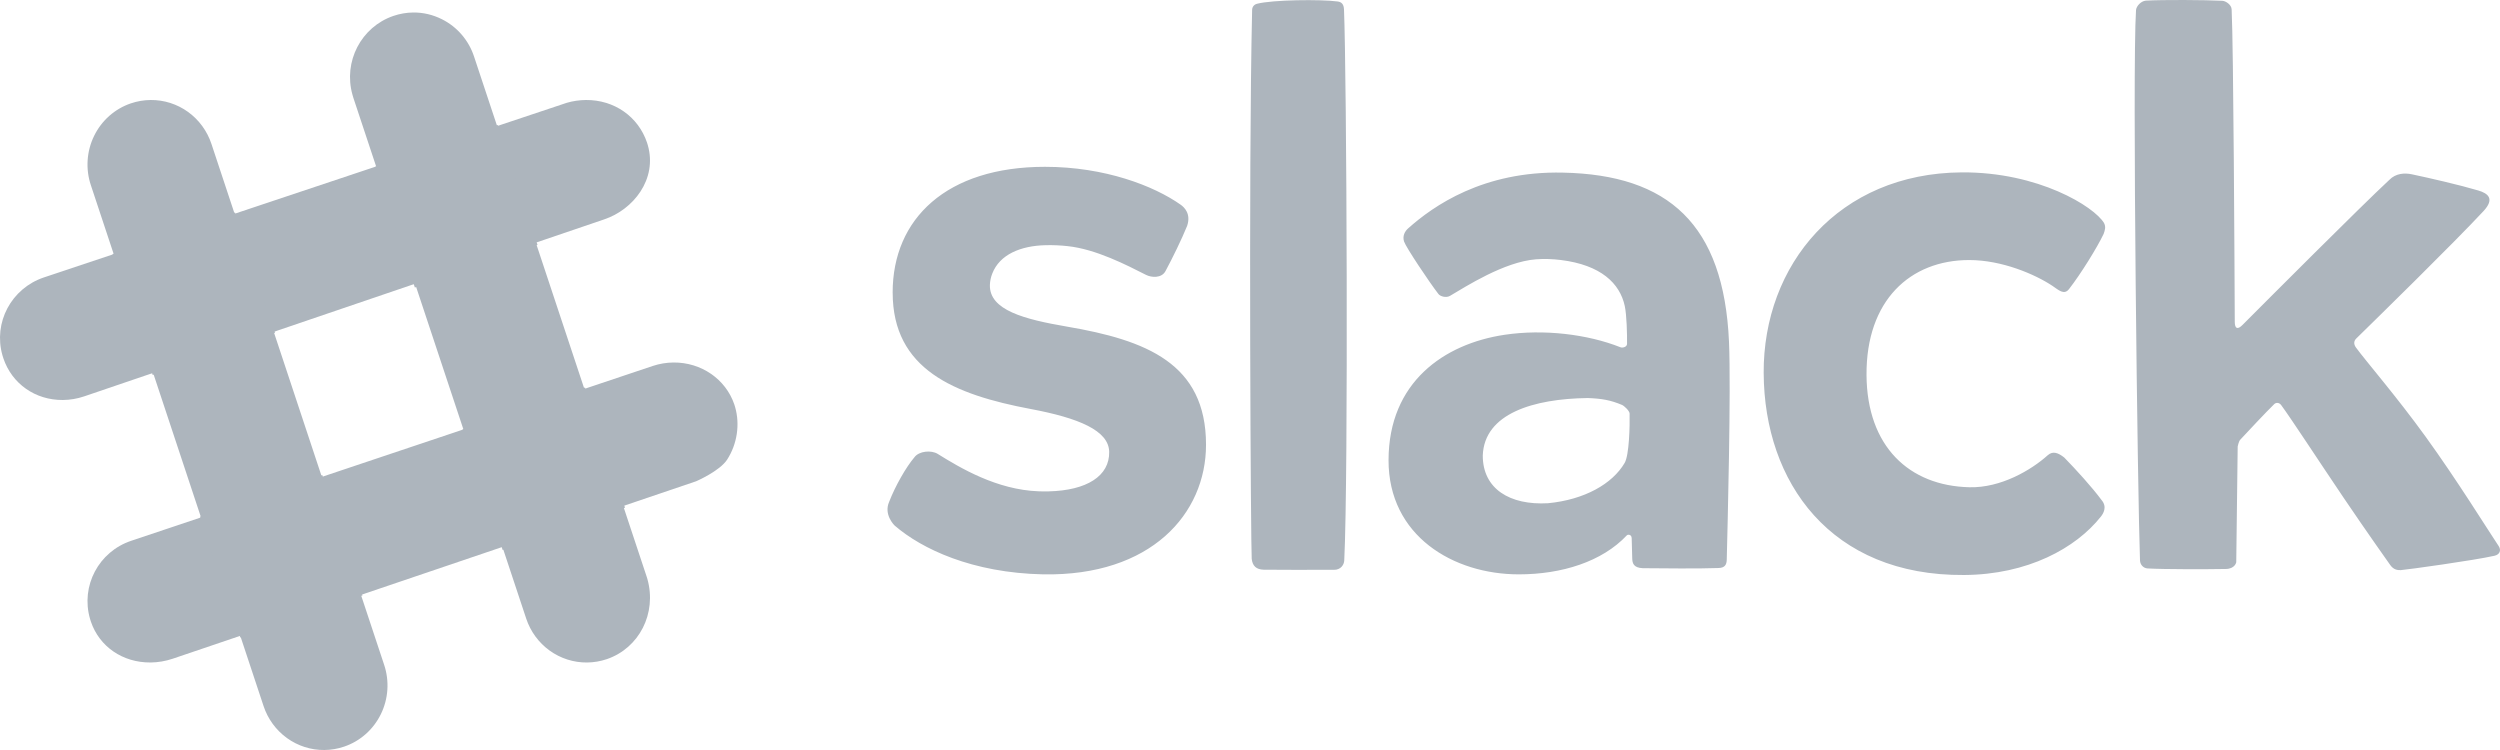
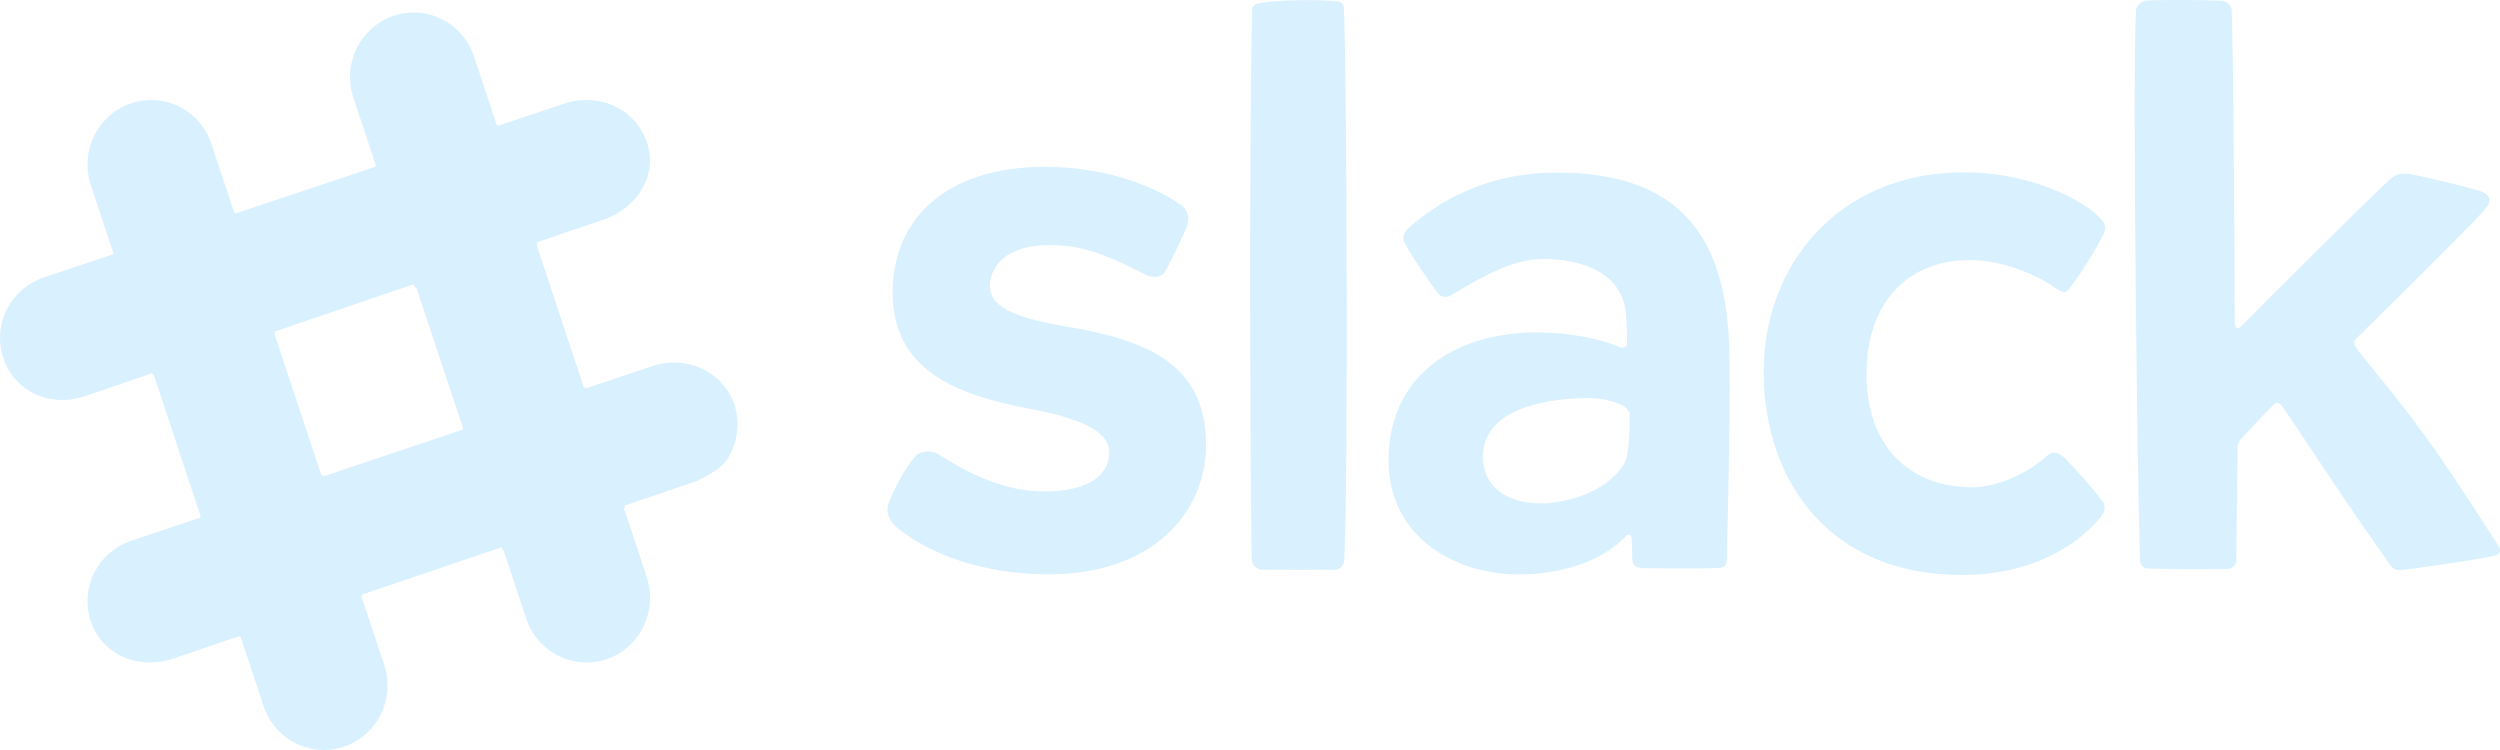
<svg xmlns="http://www.w3.org/2000/svg" width="120" height="36" viewBox="0 0 120 36" fill="none">
-   <path d="M42.847 14.044C42.847 10.489 45.443 8.007 50.16 8.007C53.038 8.007 55.393 8.925 56.669 9.824C56.851 9.952 57.177 10.264 56.982 10.843C56.731 11.466 56.272 12.404 55.943 13.014C55.751 13.369 55.262 13.322 55.011 13.195C54.102 12.735 52.611 11.957 51.242 11.814C50.895 11.776 50.546 11.761 50.198 11.769C48.992 11.795 47.984 12.214 47.629 13.132C47.56 13.306 47.521 13.491 47.515 13.678C47.482 14.889 49.169 15.326 51.213 15.677C55.014 16.327 57.889 17.44 57.889 21.346C57.889 24.663 55.249 27.661 50.076 27.569C46.666 27.5 44.247 26.349 42.951 25.233C42.907 25.195 42.413 24.693 42.678 24.09C42.98 23.312 43.491 22.422 43.892 21.949C44.115 21.645 44.703 21.597 45.009 21.787C46.078 22.45 47.837 23.513 49.864 23.583C50.024 23.589 50.182 23.59 50.338 23.586C52.161 23.542 53.264 22.851 53.241 21.688C53.222 20.664 51.776 20.065 49.474 19.632C45.802 18.941 42.848 17.733 42.848 14.044H42.847ZM76.205 19.106C73.616 19.14 71.242 19.846 71.173 21.867C71.172 23.47 72.475 24.258 74.303 24.155C76.057 23.986 77.394 23.227 77.984 22.219C78.201 21.845 78.235 20.448 78.221 19.85C78.218 19.723 77.966 19.483 77.856 19.436C77.306 19.205 76.899 19.133 76.205 19.105L76.205 19.106ZM67.589 10.964C68.8 9.882 71.201 8.198 75.027 8.286C80.076 8.391 82.743 10.755 82.992 16.409C83.094 18.741 82.924 25.245 82.884 26.866C82.878 27.098 82.799 27.259 82.485 27.265C81.654 27.298 79.733 27.285 78.85 27.273C78.405 27.252 78.353 27.031 78.347 26.8C78.344 26.649 78.331 26.201 78.321 25.835C78.316 25.642 78.134 25.647 78.087 25.697C76.903 26.96 74.963 27.569 72.901 27.569C69.766 27.569 66.64 25.728 66.65 22.081C66.659 18.346 69.312 16.503 72.225 16.069C74.091 15.791 76.194 16.038 77.786 16.67C77.888 16.711 78.096 16.652 78.098 16.507C78.104 16.032 78.081 15.124 77.99 14.694C77.756 13.599 76.841 12.718 74.919 12.48C74.523 12.432 74.124 12.416 73.725 12.447C72.197 12.567 70.358 13.757 69.597 14.203C69.417 14.307 69.137 14.231 69.046 14.114C68.601 13.54 67.484 11.864 67.396 11.596C67.308 11.328 67.433 11.103 67.589 10.963L67.589 10.964V10.964ZM84.656 17.917C84.626 12.707 88.261 8.313 94.163 8.274C97.846 8.25 100.522 9.918 100.993 10.704C101.089 10.889 101.04 11.043 100.974 11.229C100.662 11.886 99.874 13.156 99.313 13.876C99.074 14.182 98.815 13.92 98.513 13.719C97.676 13.163 96.087 12.482 94.522 12.482C91.683 12.483 89.569 14.426 89.593 18.002C89.615 21.434 91.64 23.32 94.532 23.388C96.043 23.426 97.508 22.558 98.296 21.847C98.544 21.632 98.8 21.739 99.082 21.96C99.637 22.527 100.433 23.401 100.875 24.003C101.164 24.337 100.947 24.665 100.843 24.796C99.646 26.309 97.334 27.582 94.273 27.6C87.865 27.645 84.686 23.145 84.657 17.918L84.656 17.917ZM115.245 27.365C115.546 27.342 118.755 26.9 119.741 26.675C119.985 26.619 120.072 26.414 119.935 26.21C119.385 25.386 117.939 23.047 116.424 20.953C115.031 19.027 113.562 17.333 113.087 16.682C112.971 16.523 112.977 16.368 113.104 16.245C114.007 15.362 117.787 11.662 119.208 10.133C119.758 9.539 119.427 9.283 118.96 9.144C118.058 8.876 116.598 8.541 115.767 8.366C115.417 8.292 114.996 8.318 114.69 8.632C113.269 9.955 108.933 14.301 107.638 15.6C107.405 15.834 107.27 15.782 107.269 15.447C107.258 12.943 107.208 2.22 107.119 0.456C107.113 0.223 106.832 0.046 106.673 0.038C105.86 -0.005 103.803 -0.017 102.993 0.031C102.766 0.056 102.549 0.287 102.529 0.482C102.343 3.303 102.609 24.005 102.72 26.901C102.728 27.11 102.884 27.273 103.083 27.285C103.891 27.331 105.891 27.328 106.824 27.311C107.284 27.311 107.34 26.988 107.34 26.988L107.409 21.433C107.409 21.433 107.456 21.186 107.533 21.105C107.862 20.751 108.773 19.776 109.161 19.4C109.254 19.309 109.401 19.316 109.496 19.444C109.957 20.065 111.273 22.085 112.492 23.889C113.612 25.546 114.658 27.017 114.731 27.121C114.9 27.36 115.097 27.37 115.245 27.366V27.365H115.245ZM60.655 27.346C60.938 27.355 63.079 27.353 64.028 27.351C64.348 27.358 64.514 27.116 64.524 26.903C64.726 22.842 64.64 3.51 64.512 0.458C64.502 0.194 64.389 0.095 64.208 0.071C63.394 -0.038 61.079 -0.013 60.338 0.181C60.193 0.219 60.107 0.329 60.102 0.47C59.921 8.339 60.043 26.48 60.082 26.823C60.12 27.167 60.3 27.334 60.656 27.346H60.655V27.346Z" fill="#ADB5BD" />
-   <path d="M3.018 19.2C1.695 19.21 0.574 18.424 0.161 17.197C0.146 17.151 0.131 17.104 0.118 17.057C-0.332 15.486 0.541 13.843 2.106 13.317L27.207 4.934C27.505 4.848 27.814 4.803 28.124 4.8C29.482 4.79 30.634 5.593 31.057 6.845L31.094 6.966C31.564 8.603 30.397 10.063 28.999 10.531C28.998 10.532 28.744 10.617 4.037 19.027C3.709 19.138 3.365 19.197 3.018 19.2V19.2Z" fill="#ADB5BD" />
-   <path d="M7.222 31.799C5.893 31.809 4.771 31.04 4.364 29.841C4.348 29.796 4.334 29.75 4.321 29.703C3.865 28.127 4.735 26.479 6.301 25.957L31.335 17.565C31.658 17.458 31.992 17.403 32.328 17.4C33.661 17.39 34.833 18.198 35.246 19.411L35.285 19.537C35.526 20.375 35.383 21.317 34.903 22.061C34.544 22.614 33.414 23.101 33.414 23.101L8.286 31.62C7.943 31.735 7.584 31.796 7.222 31.8V31.799V31.799Z" fill="#ADB5BD" />
-   <path d="M28.179 31.8C27.535 31.806 26.905 31.605 26.38 31.226C25.855 30.847 25.462 30.309 25.257 29.69L16.96 4.691L16.919 4.551C16.469 2.957 17.334 1.294 18.883 0.764C19.193 0.658 19.514 0.603 19.836 0.6C20.316 0.596 20.779 0.706 21.216 0.925C21.576 1.106 21.897 1.356 22.161 1.663C22.425 1.97 22.627 2.327 22.754 2.713L31.05 27.71L31.074 27.79C31.54 29.445 30.677 31.109 29.128 31.639C28.822 31.742 28.502 31.797 28.179 31.8V31.8Z" fill="#ADB5BD" />
-   <path d="M15.571 36C14.927 36.006 14.297 35.805 13.773 35.426C13.248 35.046 12.854 34.508 12.65 33.888L4.361 8.888C4.232 8.503 4.18 8.095 4.207 7.689C4.234 7.282 4.339 6.886 4.518 6.521C4.696 6.156 4.943 5.831 5.245 5.563C5.548 5.296 5.899 5.091 6.279 4.962C6.586 4.858 6.906 4.803 7.229 4.8C7.873 4.794 8.503 4.994 9.027 5.373C9.552 5.753 9.945 6.291 10.15 6.91L18.439 31.911C18.568 32.297 18.62 32.705 18.593 33.111C18.566 33.517 18.46 33.914 18.282 34.279C18.103 34.644 17.856 34.97 17.553 35.237C17.251 35.505 16.899 35.709 16.518 35.838C16.213 35.942 15.893 35.997 15.57 36H15.571V36Z" fill="#ADB5BD" />
-   <path d="M24.127 26.4L30 24.368L28.08 18.6L22.2 20.61L24.127 26.4V26.4Z" fill="#ADB5BD" />
-   <path d="M11.537 30.6L17.4 28.58L15.469 22.8L9.6 24.8L11.537 30.6V30.6Z" fill="#ADB5BD" />
-   <path d="M19.913 13.8L25.8 11.753L23.898 6L18 8.013L19.913 13.8Z" fill="#ADB5BD" />
-   <path d="M7.33 18L13.2 15.972L11.28 10.2L5.4 12.194L7.33 18V18Z" fill="#ADB5BD" />
+   <path d="M42.847 14.044C42.847 10.489 45.443 8.007 50.16 8.007C53.038 8.007 55.393 8.925 56.669 9.824C56.851 9.952 57.177 10.264 56.982 10.843C56.731 11.466 56.272 12.404 55.943 13.014C55.751 13.369 55.262 13.322 55.011 13.195C54.102 12.735 52.611 11.957 51.242 11.814C50.895 11.776 50.546 11.761 50.198 11.769C48.992 11.795 47.984 12.214 47.629 13.132C47.56 13.306 47.521 13.491 47.515 13.678C47.482 14.889 49.169 15.326 51.213 15.677C55.014 16.327 57.889 17.44 57.889 21.346C57.889 24.663 55.249 27.661 50.076 27.569C46.666 27.5 44.247 26.349 42.951 25.233C42.907 25.195 42.413 24.693 42.678 24.09C42.98 23.312 43.491 22.422 43.892 21.949C44.115 21.645 44.703 21.597 45.009 21.787C46.078 22.45 47.837 23.513 49.864 23.583C50.024 23.589 50.182 23.59 50.338 23.586C52.161 23.542 53.264 22.851 53.241 21.688C53.222 20.664 51.776 20.065 49.474 19.632C45.802 18.941 42.848 17.733 42.848 14.044H42.847ZM76.205 19.106C73.616 19.14 71.242 19.846 71.173 21.867C71.172 23.47 72.475 24.258 74.303 24.155C76.057 23.986 77.394 23.227 77.984 22.219C78.201 21.845 78.235 20.448 78.221 19.85C78.218 19.723 77.966 19.483 77.856 19.436C77.306 19.205 76.899 19.133 76.205 19.105L76.205 19.106ZM67.589 10.964C68.8 9.882 71.201 8.198 75.027 8.286C80.076 8.391 82.743 10.755 82.992 16.409C83.094 18.741 82.924 25.245 82.884 26.866C82.878 27.098 82.799 27.259 82.485 27.265C81.654 27.298 79.733 27.285 78.85 27.273C78.405 27.252 78.353 27.031 78.347 26.8C78.344 26.649 78.331 26.201 78.321 25.835C78.316 25.642 78.134 25.647 78.087 25.697C76.903 26.96 74.963 27.569 72.901 27.569C69.766 27.569 66.64 25.728 66.65 22.081C66.659 18.346 69.312 16.503 72.225 16.069C74.091 15.791 76.194 16.038 77.786 16.67C77.888 16.711 78.096 16.652 78.098 16.507C78.104 16.032 78.081 15.124 77.99 14.694C77.756 13.599 76.841 12.718 74.919 12.48C74.523 12.432 74.124 12.416 73.725 12.447C72.197 12.567 70.358 13.757 69.597 14.203C69.417 14.307 69.137 14.231 69.046 14.114C68.601 13.54 67.484 11.864 67.396 11.596C67.308 11.328 67.433 11.103 67.589 10.963L67.589 10.964V10.964ZM84.656 17.917C84.626 12.707 88.261 8.313 94.163 8.274C97.846 8.25 100.522 9.918 100.993 10.704C101.089 10.889 101.04 11.043 100.974 11.229C100.662 11.886 99.874 13.156 99.313 13.876C99.074 14.182 98.815 13.92 98.513 13.719C97.676 13.163 96.087 12.482 94.522 12.482C91.683 12.483 89.569 14.426 89.593 18.002C89.615 21.434 91.64 23.32 94.532 23.388C96.043 23.426 97.508 22.558 98.296 21.847C98.544 21.632 98.8 21.739 99.082 21.96C99.637 22.527 100.433 23.401 100.875 24.003C101.164 24.337 100.947 24.665 100.843 24.796C99.646 26.309 97.334 27.582 94.273 27.6C87.865 27.645 84.686 23.145 84.657 17.918L84.656 17.917ZM115.245 27.365C115.546 27.342 118.755 26.9 119.741 26.675C119.985 26.619 120.072 26.414 119.935 26.21C119.385 25.386 117.939 23.047 116.424 20.953C115.031 19.027 113.562 17.333 113.087 16.682C112.971 16.523 112.977 16.368 113.104 16.245C114.007 15.362 117.787 11.662 119.208 10.133C119.758 9.539 119.427 9.283 118.96 9.144C118.058 8.876 116.598 8.541 115.767 8.366C115.417 8.292 114.996 8.318 114.69 8.632C113.269 9.955 108.933 14.301 107.638 15.6C107.405 15.834 107.27 15.782 107.269 15.447C107.258 12.943 107.208 2.22 107.119 0.456C107.113 0.223 106.832 0.046 106.673 0.038C105.86 -0.005 103.803 -0.017 102.993 0.031C102.766 0.056 102.549 0.287 102.529 0.482C102.343 3.303 102.609 24.005 102.72 26.901C102.728 27.11 102.884 27.273 103.083 27.285C103.891 27.331 105.891 27.328 106.824 27.311C107.284 27.311 107.34 26.988 107.34 26.988L107.409 21.433C107.409 21.433 107.456 21.186 107.533 21.105C107.862 20.751 108.773 19.776 109.161 19.4C109.254 19.309 109.401 19.316 109.496 19.444C109.957 20.065 111.273 22.085 112.492 23.889C113.612 25.546 114.658 27.017 114.731 27.121C114.9 27.36 115.097 27.37 115.245 27.366V27.365H115.245ZM60.655 27.346C60.938 27.355 63.079 27.353 64.028 27.351C64.348 27.358 64.514 27.116 64.524 26.903C64.726 22.842 64.64 3.51 64.512 0.458C64.502 0.194 64.389 0.095 64.208 0.071C63.394 -0.038 61.079 -0.013 60.338 0.181C60.193 0.219 60.107 0.329 60.102 0.47C59.921 8.339 60.043 26.48 60.082 26.823C60.12 27.167 60.3 27.334 60.656 27.346H60.655V27.346Z" fill="#d9f0ff" />
+   <path d="M3.018 19.2C1.695 19.21 0.574 18.424 0.161 17.197C0.146 17.151 0.131 17.104 0.118 17.057C-0.332 15.486 0.541 13.843 2.106 13.317L27.207 4.934C27.505 4.848 27.814 4.803 28.124 4.8C29.482 4.79 30.634 5.593 31.057 6.845L31.094 6.966C31.564 8.603 30.397 10.063 28.999 10.531C28.998 10.532 28.744 10.617 4.037 19.027C3.709 19.138 3.365 19.197 3.018 19.2V19.2Z" fill="#d9f0ff" />
+   <path d="M7.222 31.799C5.893 31.809 4.771 31.04 4.364 29.841C4.348 29.796 4.334 29.75 4.321 29.703C3.865 28.127 4.735 26.479 6.301 25.957L31.335 17.565C31.658 17.458 31.992 17.403 32.328 17.4C33.661 17.39 34.833 18.198 35.246 19.411L35.285 19.537C35.526 20.375 35.383 21.317 34.903 22.061C34.544 22.614 33.414 23.101 33.414 23.101L8.286 31.62C7.943 31.735 7.584 31.796 7.222 31.8V31.799V31.799Z" fill="#d9f0ff" />
+   <path d="M28.179 31.8C27.535 31.806 26.905 31.605 26.38 31.226C25.855 30.847 25.462 30.309 25.257 29.69L16.96 4.691L16.919 4.551C16.469 2.957 17.334 1.294 18.883 0.764C19.193 0.658 19.514 0.603 19.836 0.6C20.316 0.596 20.779 0.706 21.216 0.925C21.576 1.106 21.897 1.356 22.161 1.663C22.425 1.97 22.627 2.327 22.754 2.713L31.05 27.71L31.074 27.79C31.54 29.445 30.677 31.109 29.128 31.639C28.822 31.742 28.502 31.797 28.179 31.8V31.8Z" fill="#d9f0ff" />
+   <path d="M15.571 36C14.927 36.006 14.297 35.805 13.773 35.426C13.248 35.046 12.854 34.508 12.65 33.888L4.361 8.888C4.232 8.503 4.18 8.095 4.207 7.689C4.234 7.282 4.339 6.886 4.518 6.521C4.696 6.156 4.943 5.831 5.245 5.563C5.548 5.296 5.899 5.091 6.279 4.962C6.586 4.858 6.906 4.803 7.229 4.8C7.873 4.794 8.503 4.994 9.027 5.373C9.552 5.753 9.945 6.291 10.15 6.91L18.439 31.911C18.568 32.297 18.62 32.705 18.593 33.111C18.566 33.517 18.46 33.914 18.282 34.279C18.103 34.644 17.856 34.97 17.553 35.237C17.251 35.505 16.899 35.709 16.518 35.838C16.213 35.942 15.893 35.997 15.57 36H15.571V36Z" fill="#d9f0ff" />
+   <path d="M24.127 26.4L30 24.368L28.08 18.6L22.2 20.61L24.127 26.4V26.4Z" fill="#d9f0ff" />
+   <path d="M11.537 30.6L17.4 28.58L15.469 22.8L9.6 24.8L11.537 30.6V30.6Z" fill="#d9f0ff" />
+   <path d="M19.913 13.8L25.8 11.753L23.898 6L18 8.013L19.913 13.8Z" fill="#d9f0ff" />
+   <path d="M7.33 18L13.2 15.972L11.28 10.2L5.4 12.194L7.33 18V18Z" fill="#d9f0ff" />
</svg>
